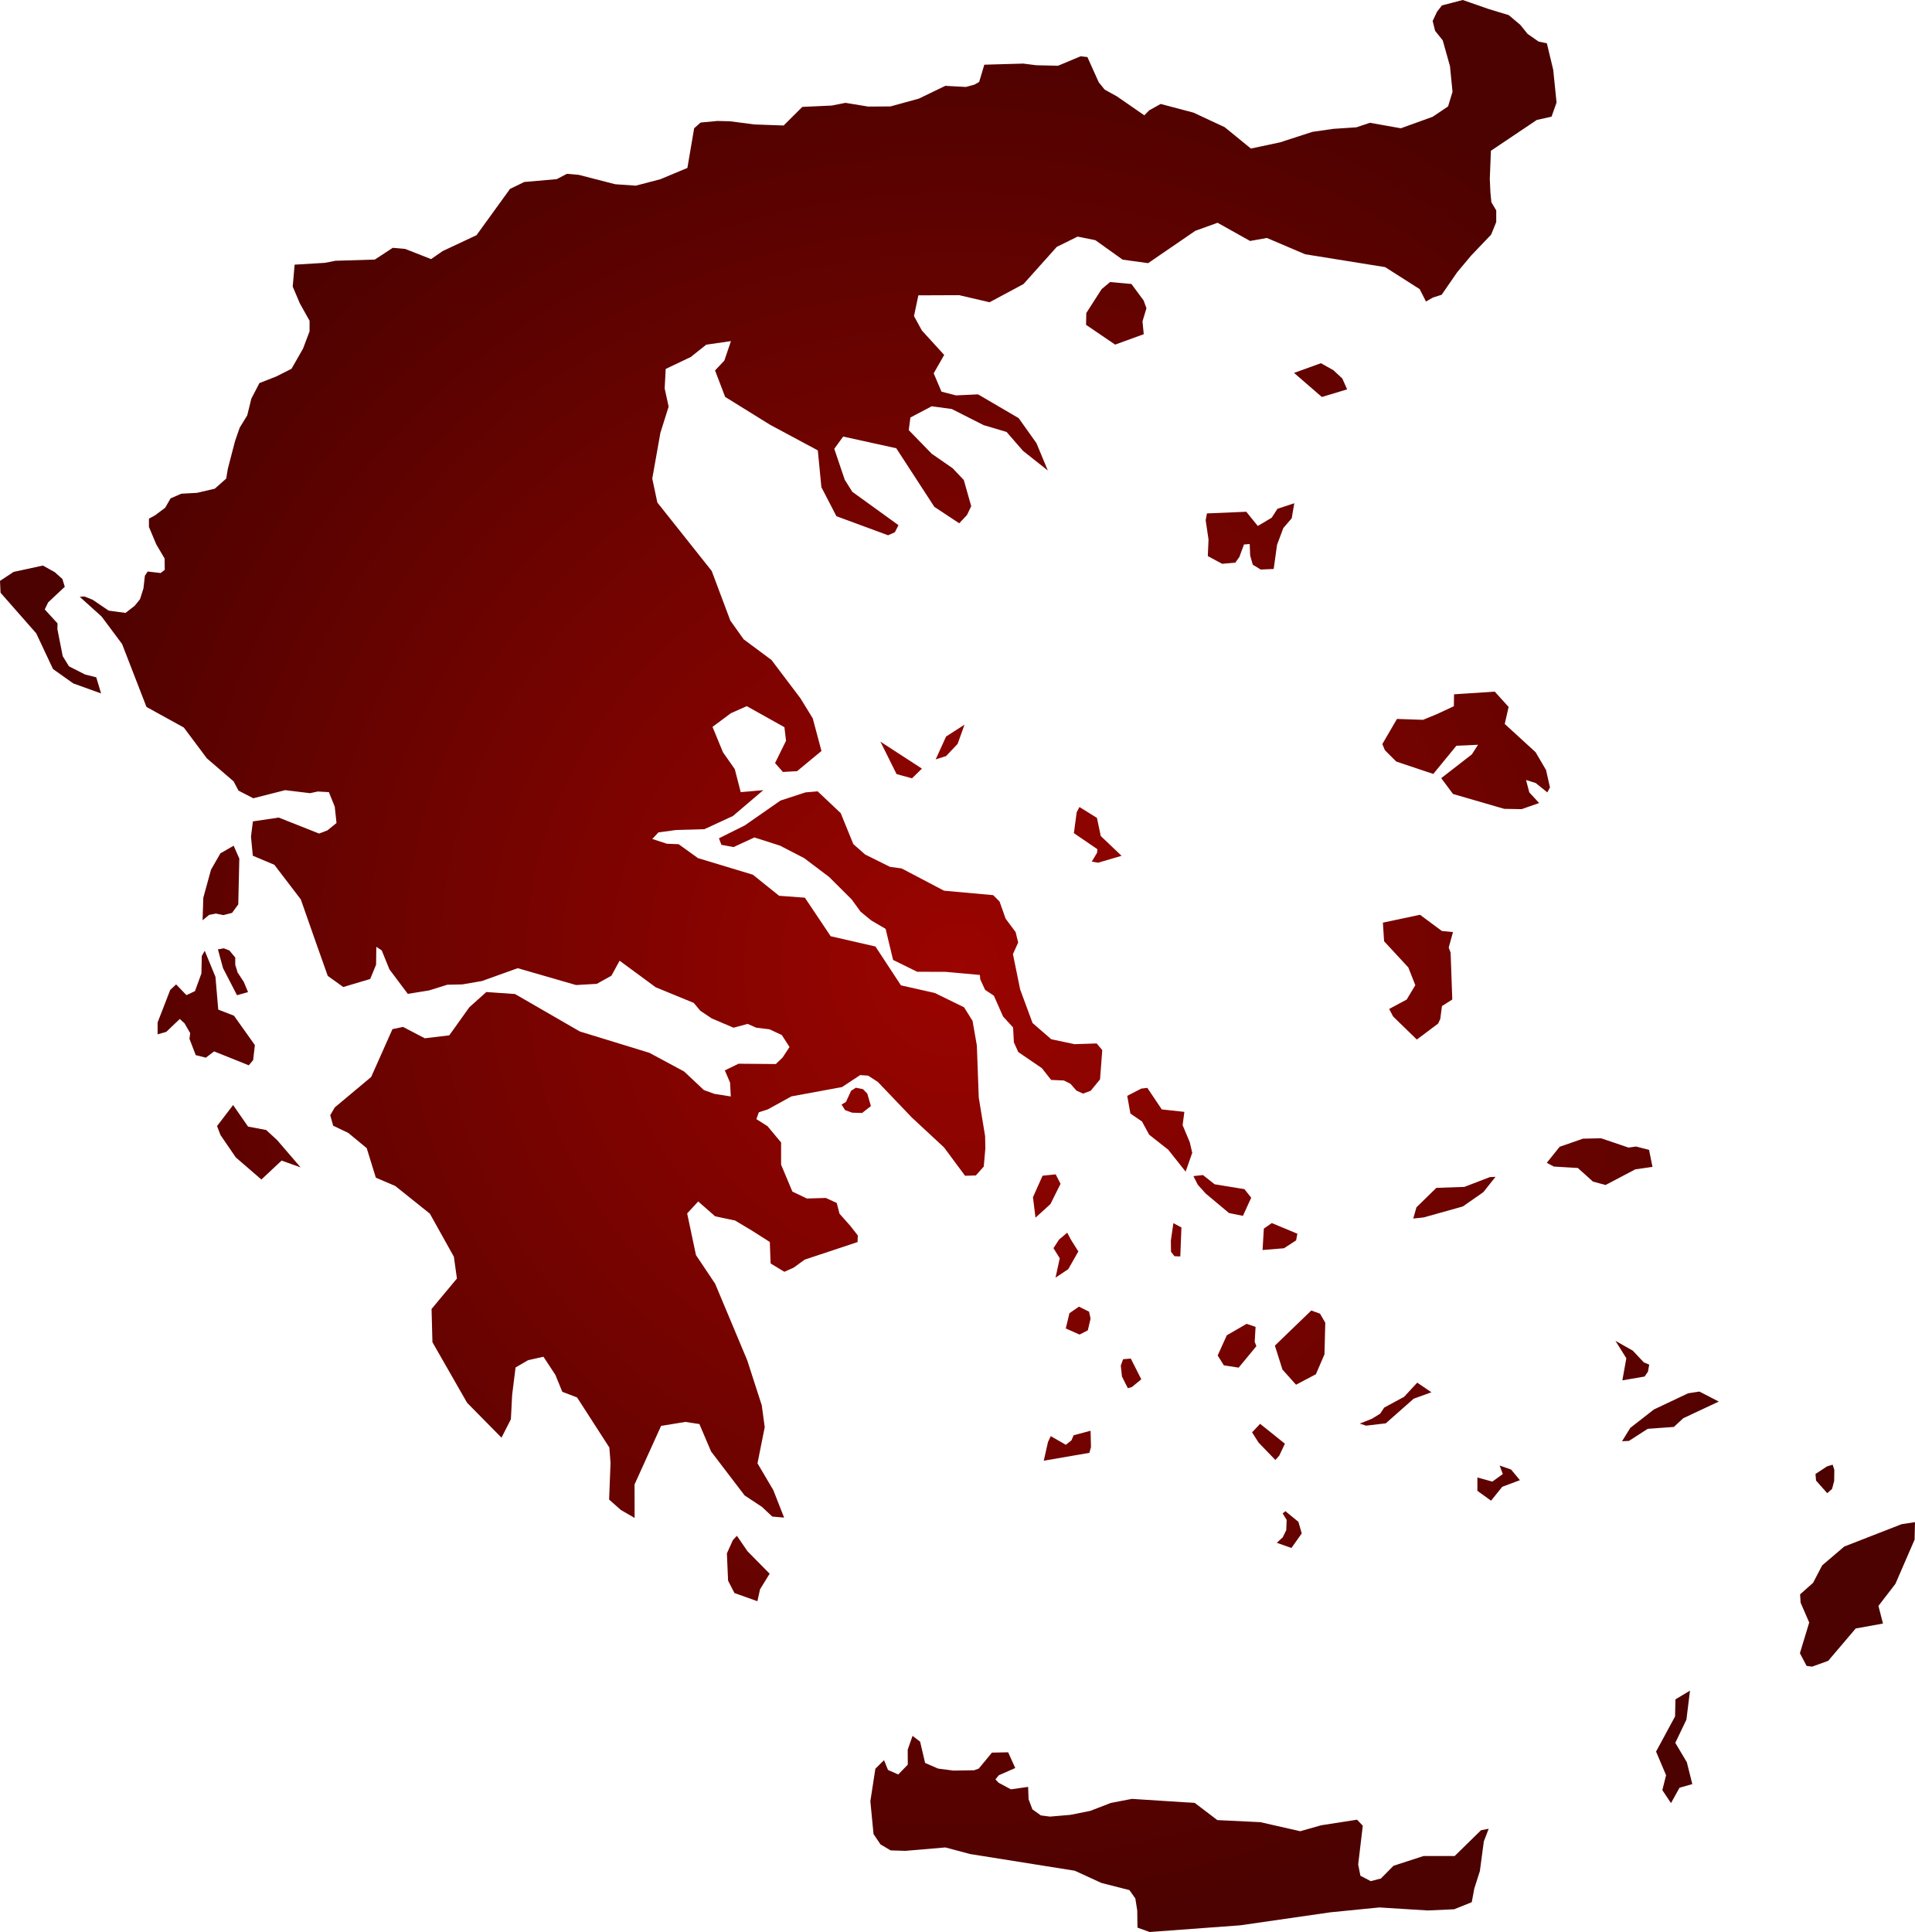
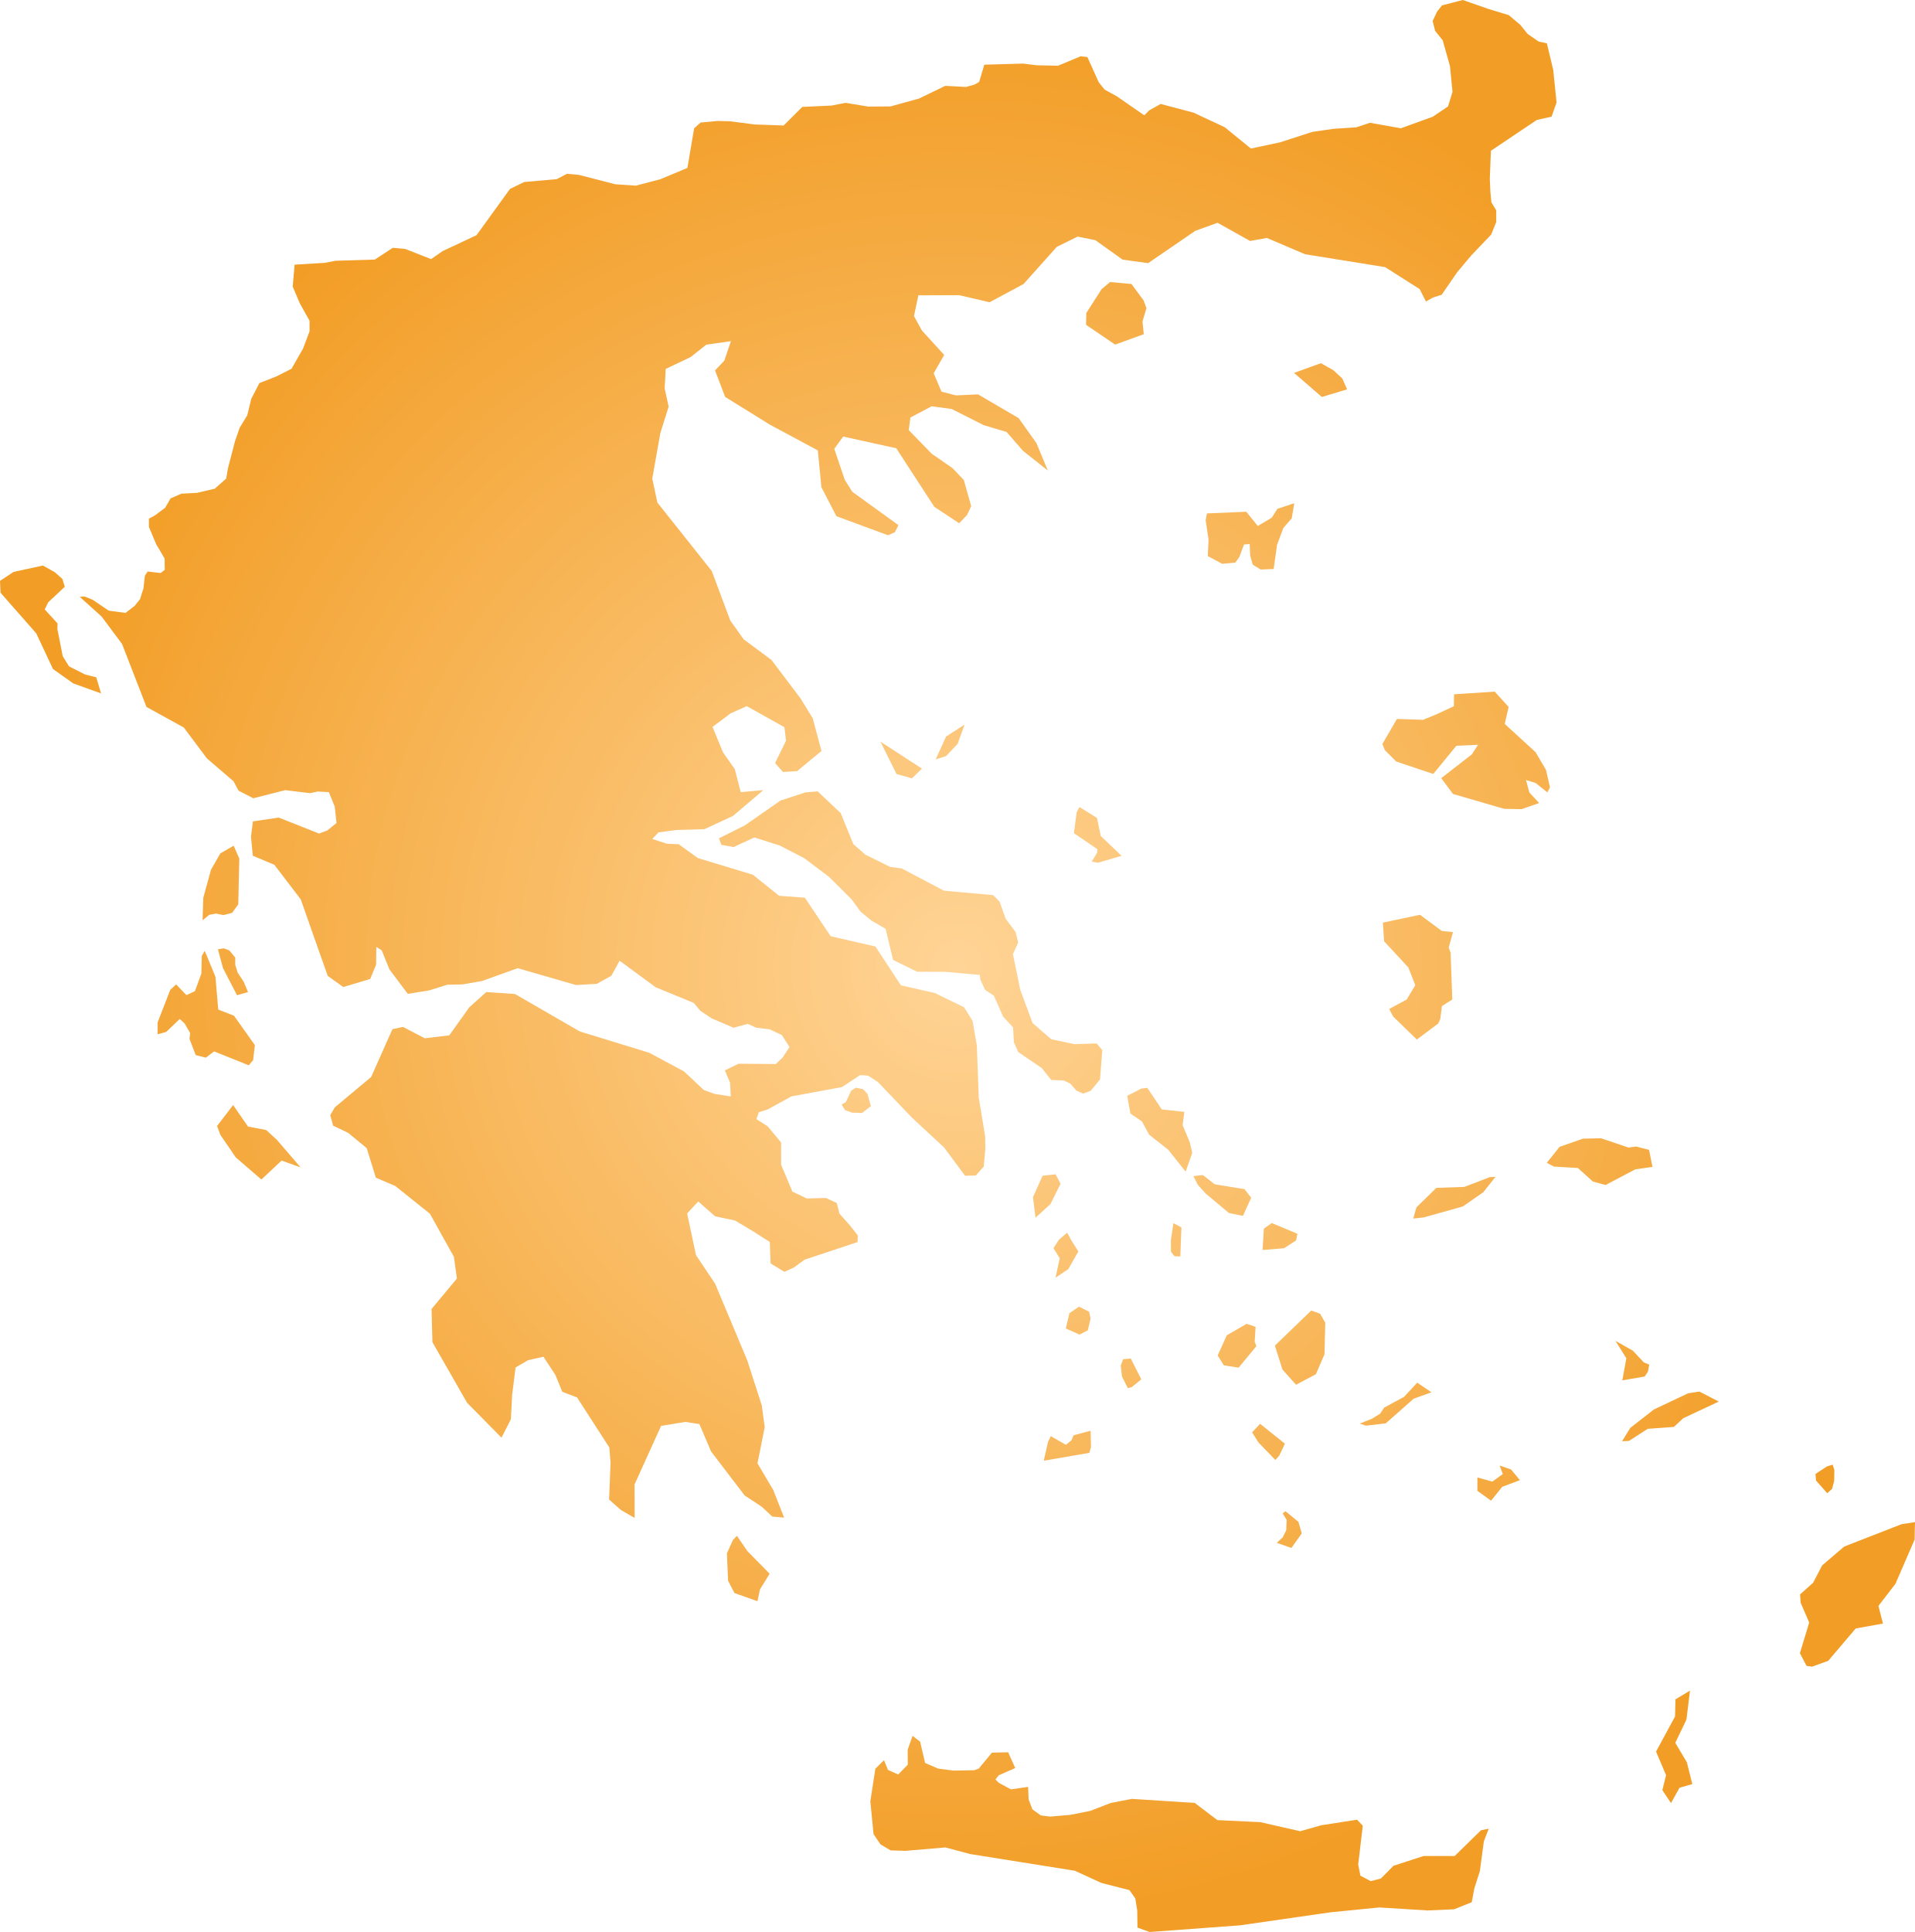
<svg xmlns="http://www.w3.org/2000/svg" width="24.095" height="24.309" viewBox="0 0 24.095 24.309">
  <defs>
    <radialGradient id="radial-gradient" cx="12.047" cy="12.155" r="12.101" gradientUnits="userSpaceOnUse">
-       <stop offset="0" stop-color="#9b0400" />
-       <stop offset="1" stop-color="#4c0200" />
+       <stop offset="0" stop-color="#ffd496" />
+       <stop offset="1" stop-color="#f29d25" />
    </radialGradient>
  </defs>
  <g id="Layer_2" data-name="Layer 2">
    <g id="Layer_1-2" data-name="Layer 1">
      <path id="GR" d="M18.732.114l.251.076.146.123.091.113.139.097.104.022.08.333.042.412-.063.178-.185.041-.578.388-.014.355.008.171.012.122.061.102v.147l-.064.158-.252.264-.175.209-.196.284-.11.035-.087.05-.079-.156-.435-.277-1.007-.162-.481-.205-.211.038-.409-.229-.28.101-.594.407-.321-.044-.343-.245-.223-.045-.262.129-.419.468-.427.229-.382-.089-.514.002-.055.261.099.181.281.308-.132.231.098.231.183.047.277-.013.511.299.224.315.143.344-.312-.247-.207-.238-.289-.086-.401-.203-.252-.034-.268.141-.021.159.289.297.264.183.14.148.093.329-.053.111-.098.104-.313-.207-.479-.737-.668-.147-.112.154.132.39.095.151.581.42-.046.089-.085.038-.65-.24-.189-.365-.045-.463-.6-.322-.566-.351-.127-.333.117-.124.083-.245-.311.045-.195.155-.315.15-.013.246.05.228-.104.331-.102.575.064.301.684.861.234.624.168.236.35.26.365.483.154.251.11.411-.307.254-.178.01-.099-.112.138-.28L9.87,9.15l-.474-.265-.2.089-.231.172.132.32.148.211.075.29.284-.025-.382.325-.359.166-.353.01-.225.03-.078.083.183.06.149.006.243.175.691.209.33.265.324.024.325.485.563.129.321.489.426.096.368.18.107.171.054.31.024.655.08.486.003.153-.02.229-.1.112-.135.004-.265-.357-.405-.376-.428-.448-.122-.079-.1-.007-.229.151-.636.117-.298.164-.112.036-.031.086.14.089.171.205v.279l.142.339.183.087.238-.007.137.063.035.135.139.157.091.117-.003.083-.665.221-.139.101-.117.052-.173-.105-.01-.27-.228-.145-.209-.125-.251-.053-.213-.187-.139.151.111.524.241.36.404.964.183.567.037.274-.091.455.199.337.136.346-.149-.013-.13-.122-.218-.144-.422-.553L8.8,17.918l-.176-.027-.306.05-.334.737.001.421-.173-.1-.148-.131.018-.461-.015-.194-.406-.63-.186-.071-.087-.213-.15-.228-.193.043-.158.092-.043.344-.016.308-.118.231-.433-.439-.436-.762L5.43,16.47l.319-.383-.038-.274-.302-.542-.436-.349-.244-.104-.115-.372-.233-.192-.189-.09-.037-.132.057-.098.458-.383.268-.602.133-.028.274.143.308-.037.252-.353.214-.192.361.025.815.471.876.269.437.235.248.233.131.048.208.033-.009-.174-.066-.154.173-.084.469.004.085-.082.087-.132-.097-.151-.155-.072-.166-.02-.109-.048-.177.048-.275-.117-.143-.096-.083-.099-.479-.197-.454-.334-.103.189-.184.102-.261.015-.734-.212-.451.162-.246.042-.188.004-.231.072-.267.043L4.9,12.197l-.097-.239-.068-.045-.003.225-.074.18-.339.101-.195-.14-.15-.423-.189-.539-.333-.436-.271-.114-.023-.24.024-.192.325-.048.508.201.105-.04.114-.093-.022-.205-.074-.183-.14-.008L3.901,9.98l-.313-.038-.401.102-.186-.096-.062-.117-.336-.289-.29-.388-.47-.259-.307-.792-.258-.346-.275-.248.06-.004.104.042.2.136.212.029.116-.09.067-.083.043-.136.018-.159.035-.053.163.019.052-.04-.002-.143-.105-.178-.092-.219v-.104l.077-.042.127-.095.068-.118.135-.059.199-.011.222-.052.144-.127.021-.125.09-.346.059-.17.095-.155.051-.209.102-.197.212-.083.192-.097.145-.254.082-.217v-.133l-.122-.218-.09-.212.024-.276.381-.023.133-.026.495-.015.226-.148.156.014.326.128.146-.101.426-.2.421-.582.179-.087.409-.036.128-.067.149.013.458.118.26.018.309-.081.34-.142.085-.499.081-.072.211-.02.16.004.308.04.366.013.235-.234.371-.017.172-.034.287.047.279-.002.357-.098.333-.161.26.014.106-.029.06-.034.065-.217L12.874.8l.166.021.273.006.284-.119.085.01.143.318.075.092.154.085.344.238.062-.063.144-.08.412.109.393.183.33.269.367-.078.407-.132.265-.038.288-.019.171-.057.389.069.401-.145.193-.13.056-.184L18.244.832,18.153.508l-.096-.12L18.026.264l.055-.116.062-.08L18.405,0Zm-4.341,4.091-.36.131-.366-.249.003-.148.193-.301.106-.089.269.024.153.207.036.098-.05.166Zm2.559.694-.318.096-.35-.303L16.62,4.57l.157.088.112.104Zm-.697,1.622-.106.123-.079.212-.042.303-.164.007-.099-.061L15.73,6.99l-.006-.145-.072.006-.058.157-.051.071-.165.015-.181-.097.009-.209-.036-.243.016-.085.495-.021.145.179.175-.104.072-.112.212-.07ZM1.211,8.522l.061.203-.35-.126-.255-.181-.211-.449-.449-.511L0,7.309l.171-.113.369-.08.149.083.096.086.03.098-.209.196-.043.089.161.176-.002.071.067.341.079.128.203.103Zm17.771.373-.049.214.388.355.132.225.049.218-.033.063-.147-.118-.121-.038.041.156.124.134-.22.077-.22-.004-.644-.187-.148-.199.385-.299.078-.121-.272.012-.291.355-.466-.156-.143-.143-.032-.077.184-.316.328.011.173-.071.215-.1.002-.15.512-.034Zm-7.078.618-.131.042.131-.288.232-.149-.087.242Zm-.304.158-.125.122-.194-.053-.203-.408Zm-1.022.56.159.39.149.131.312.155.147.02.533.28.619.056.08.081.076.215.126.169.032.131-.066.146.091.445.156.422.235.204.293.062.279-.009.07.084-.028.368-.118.144-.096.035-.083-.038-.076-.086-.082-.041-.16-.007-.117-.148-.297-.203-.055-.122-.01-.187-.126-.138-.116-.262-.11-.073-.061-.132-.005-.056-.432-.039-.357-.001-.303-.149-.094-.391-.18-.105-.135-.111-.112-.154-.284-.283-.314-.237-.304-.157-.322-.103-.262.121-.153-.028-.031-.082.326-.163.448-.312.315-.103.153-.013Zm3.534.537-.296.087-.079-.014.066-.11.005-.046-.296-.202.035-.262.035-.067.22.137.048.228Zm-11.192.718-.109.028-.094-.019-.085.016-.083.068.009-.283.097-.353.118-.206.167-.096.071.162-.013.576Zm15.175,1.393-.268.201-.299-.291-.049-.094.22-.118.109-.181-.088-.223-.305-.33-.015-.234.467-.099.275.204.14.014-.054.195.024.063.021.59-.13.083-.021.162Zm-14.974-.396-.139.039-.176-.341-.064-.236.074-.013.07.027.074.089v.091l.03.098.077.117Zm-.41-.192.035.412.198.077.263.37-.022.189-.055.065-.436-.175-.104.079-.127-.032-.079-.205.009-.072-.071-.123-.06-.055-.171.163-.108.03v-.149l.159-.41.074-.069.13.135.107-.05.081-.222.005-.221.037-.065Zm8.247,1.626-.111.087L10.722,14l-.089-.032-.044-.07.055-.033.065-.141.06-.038.089.018.055.057Zm4.043.588-.083.237-.219-.276-.24-.189-.09-.166-.146-.1-.04-.223.177-.091.076-.009.182.271.284.031-.022.167.09.215Zm-11.515-.161.296.344-.239-.085-.254.238-.322-.278-.193-.282-.043-.113.202-.264.188.271.228.043Zm16.659-.022.345.117.096-.013.163.042.043.214-.216.031-.374.197-.159-.043-.19-.171-.302-.018-.089-.047.162-.202.294-.102Zm-6.928.828-.188.171-.032-.257.121-.271.165-.017.061.119Zm2.526-.08-.104.228-.175-.035-.293-.245-.1-.111-.055-.109.12-.013.147.116.375.061Zm2.17.248-.131.014.04-.141.251-.245.352-.012.32-.123.072-.004L18.664,15l-.258.18Zm-1.758.388-.269.022.016-.269.1-.07.322.134-.016.084Zm-1.29-.262-.014.365-.074-.003-.043-.056-.002-.14.032-.22Zm-1.424.525-.16.107.053-.244-.079-.127.07-.108.103-.087.048.09.092.146Zm.246.77-.104.053-.173-.077.046-.192.12-.082.127.063.019.087Zm2.87.552-.25.132-.171-.191-.095-.301.458-.442.11.04.066.114-.01.397Zm-.749-.353-.223.27-.186-.029-.078-.124.115-.254.249-.144.113.038-.011.188Zm4.885.382-.28.048.05-.278-.137-.219.218.123.139.148.068.028-.016.089Zm-6.451.132-.051.015-.074-.147-.015-.137.029-.081.097-.008.132.261Zm3.194.457-.248.029-.079-.026.151-.06.105-.064.051-.077.251-.136.165-.178.179.121-.224.081Zm3.06.221-.087.004.104-.168.296-.231.431-.204.143-.022.243.126-.446.209-.119.11-.329.024Zm-4.4.185-.049.055-.212-.22-.081-.128.101-.107.312.25Zm-2.374-.313.005.205-.02.073-.574.099.053-.235.035-.074.19.109.07-.056.028-.064Zm9.33.731-.061.055-.141-.159-.007-.083.144-.095.072-.022.021.065-.002.139Zm-3.928-.109-.222.083-.141.175-.172-.124V18.59l.188.052.132-.095-.04-.107.144.05Zm-2.745.67-.13.183-.184-.065.075-.069.044-.09.005-.13-.05-.08.034-.029.164.134Zm6.624,1.603-.202.073-.07-.009-.084-.16.117-.386-.108-.249-.007-.105.164-.146.114-.219.278-.237.721-.281.169-.026-.005.22-.241.556-.214.278.057.222-.343.062Zm-13.44-.9-.033.15-.289-.103-.08-.155-.015-.344.076-.168.05-.053.133.194.279.283Zm11.569,2.497-.107.193-.109-.163.047-.188-.126-.297.239-.442.005-.215.183-.11-.045.365-.14.292.145.243.069.276Zm-9.328-.241.192.025.26-.004.059-.021.166-.201.204-.004.089.198-.207.091-.042.052.04.042.155.083.216-.031.006.156.048.127.106.076.116.015.255-.022.251-.05.259-.1.265-.051.791.051.284.216.541.026.502.114.264-.075.451-.07.072.076-.058.487.028.142.13.068.128-.033.158-.16.378-.123h.392l.331-.324.097-.019-.061.159-.05.374-.07.219-.032.172-.221.089-.333.015L17.355,24l-.614.061-1.137.164-1.139.084-.153-.055-.003-.217-.024-.15-.074-.105-.352-.09-.336-.154-1.317-.21-.311-.083-.504.043-.185-.006-.127-.075-.088-.13-.04-.413.063-.409.109-.108.05.123.129.057.12-.124-.001-.188.061-.174.095.073.063.268Z" fill="url(#radial-gradient)" />
    </g>
  </g>
</svg>
